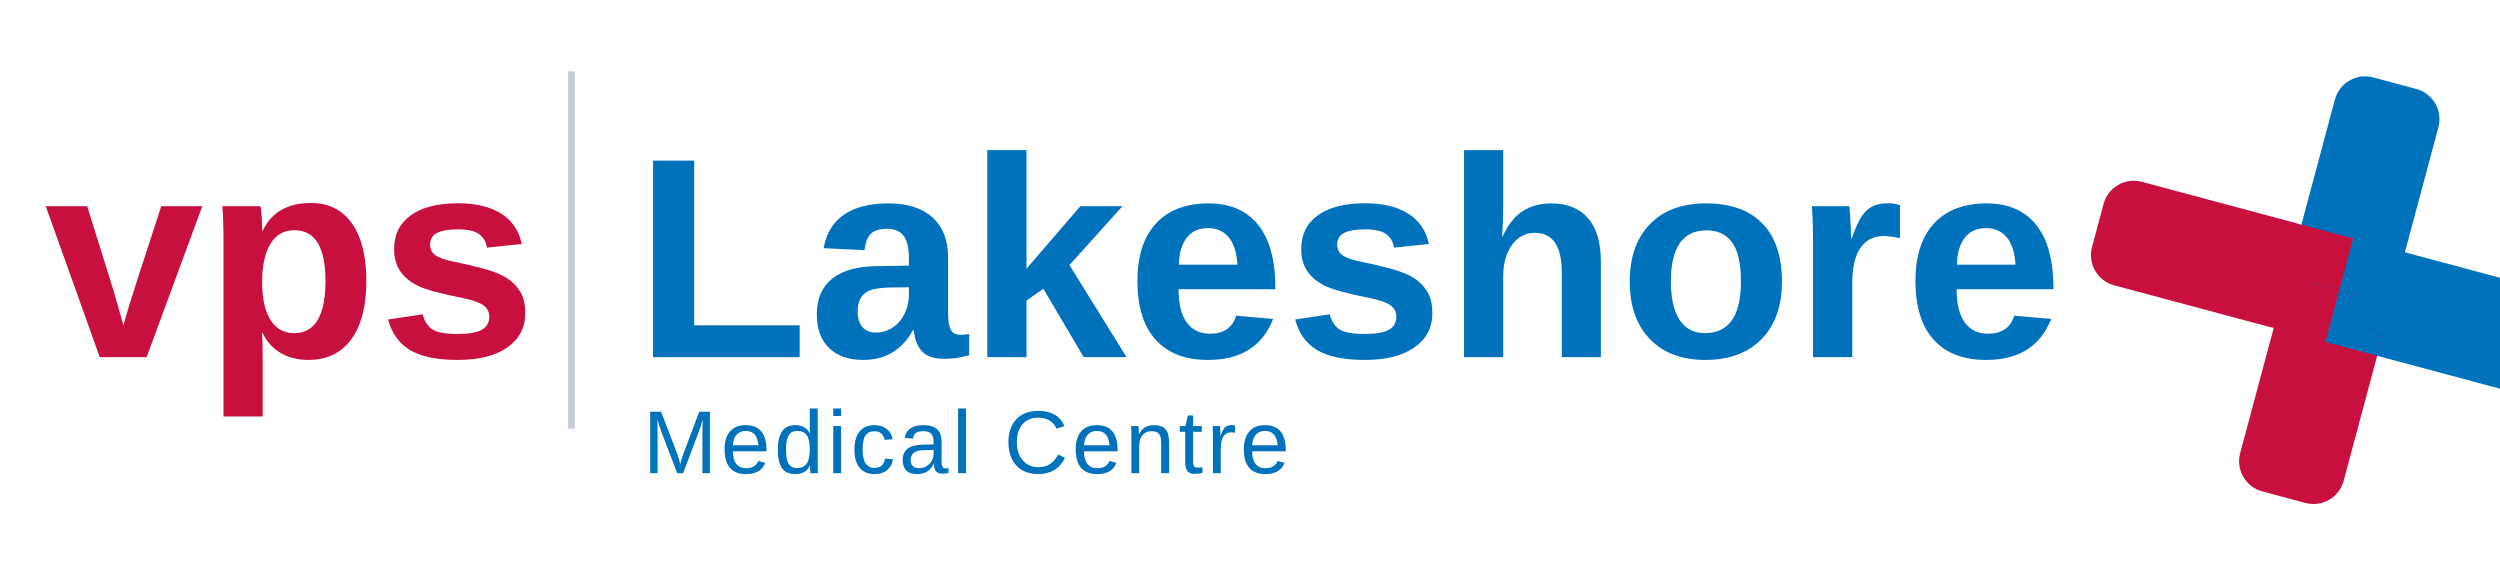
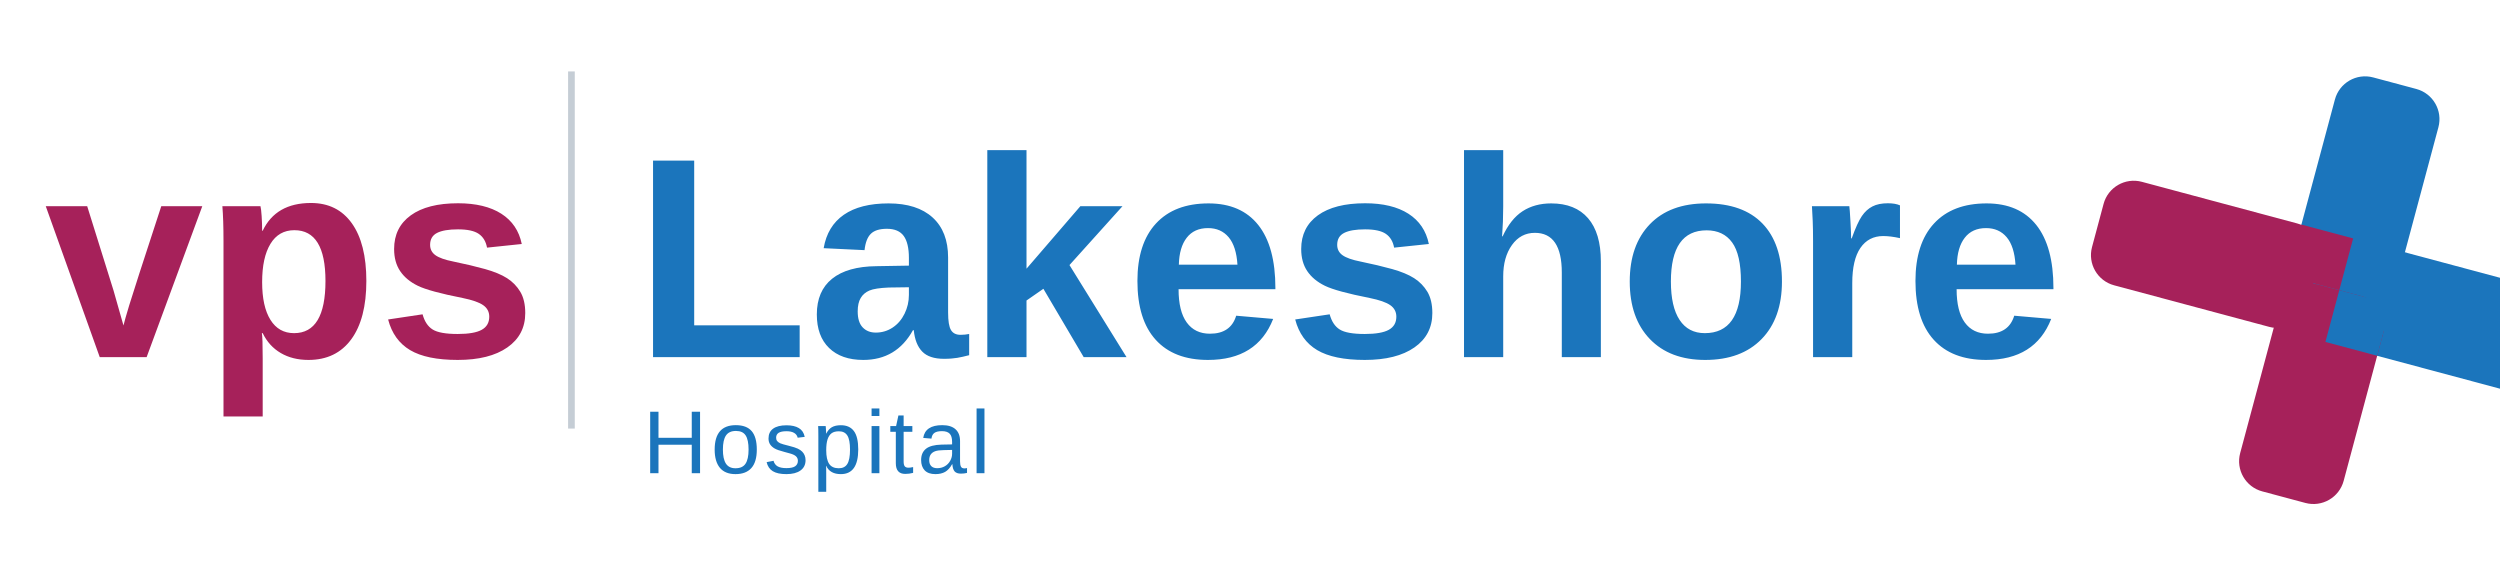
<svg xmlns="http://www.w3.org/2000/svg" viewBox="0 0 560 130" width="560" height="130">
-   <text x="10" y="80" font-family="Arial Black, Arial, Helvetica, sans-serif" font-weight="900" font-size="64" fill="#C8103E">vps</text>
+   <text x="10" y="80" font-family="Arial Black, Arial, Helvetica, sans-serif" font-weight="900" font-size="64" fill="#A6215A">vps</text>
  <line x1="128" y1="16" x2="128" y2="96" stroke="#C5CDD5" stroke-width="1.5" />
-   <text x="142" y="80" font-family="Arial Black, Arial, Helvetica, sans-serif" font-weight="900" font-size="64" fill="#0072BC">Lakeshore</text>
-   <text x="144" y="106" font-family="Arial, Helvetica, sans-serif" font-weight="400" font-size="20" fill="#0072BC" letter-spacing="0.8">Medical Centre</text>
+   <text x="142" y="80" font-family="Arial Black, Arial, Helvetica, sans-serif" font-weight="900" font-size="64" fill="#1B75BC">Lakeshore</text>
+   <text x="144" y="106" font-family="Arial, Helvetica, sans-serif" font-weight="400" font-size="20" fill="#1B75BC" letter-spacing="0.8">Hospital</text>
  <g transform="translate(524, 65) rotate(15)">
-     <rect x="-12" y="-48" width="24" height="50" rx="7" ry="7" fill="#0072BC" />
-     <rect x="0" y="-12" width="50" height="24" rx="7" ry="7" fill="#0072BC" />
-     <rect x="-12" y="0" width="24" height="48" rx="7" ry="7" fill="#C8103E" />
-     <rect x="-56" y="-12" width="50" height="24" rx="7" ry="7" fill="#C8103E" />
-     <rect x="-12" y="-12" width="12" height="12" fill="#C8103E" />
-     <rect x="0" y="0" width="12" height="12" fill="#0072BC" />
+     <rect x="-12" y="-48" width="24" height="50" rx="7" ry="7" fill="#1B75BC" />
+     <rect x="0" y="-12" width="50" height="24" rx="7" ry="7" fill="#1B75BC" />
+     <rect x="-12" y="0" width="24" height="48" rx="7" ry="7" fill="#A6215A" />
+     <rect x="-56" y="-12" width="50" height="24" rx="7" ry="7" fill="#A6215A" />
+     <rect x="-12" y="-12" width="12" height="12" fill="#A6215A" />
+     <rect x="0" y="0" width="12" height="12" fill="#1B75BC" />
  </g>
</svg>
